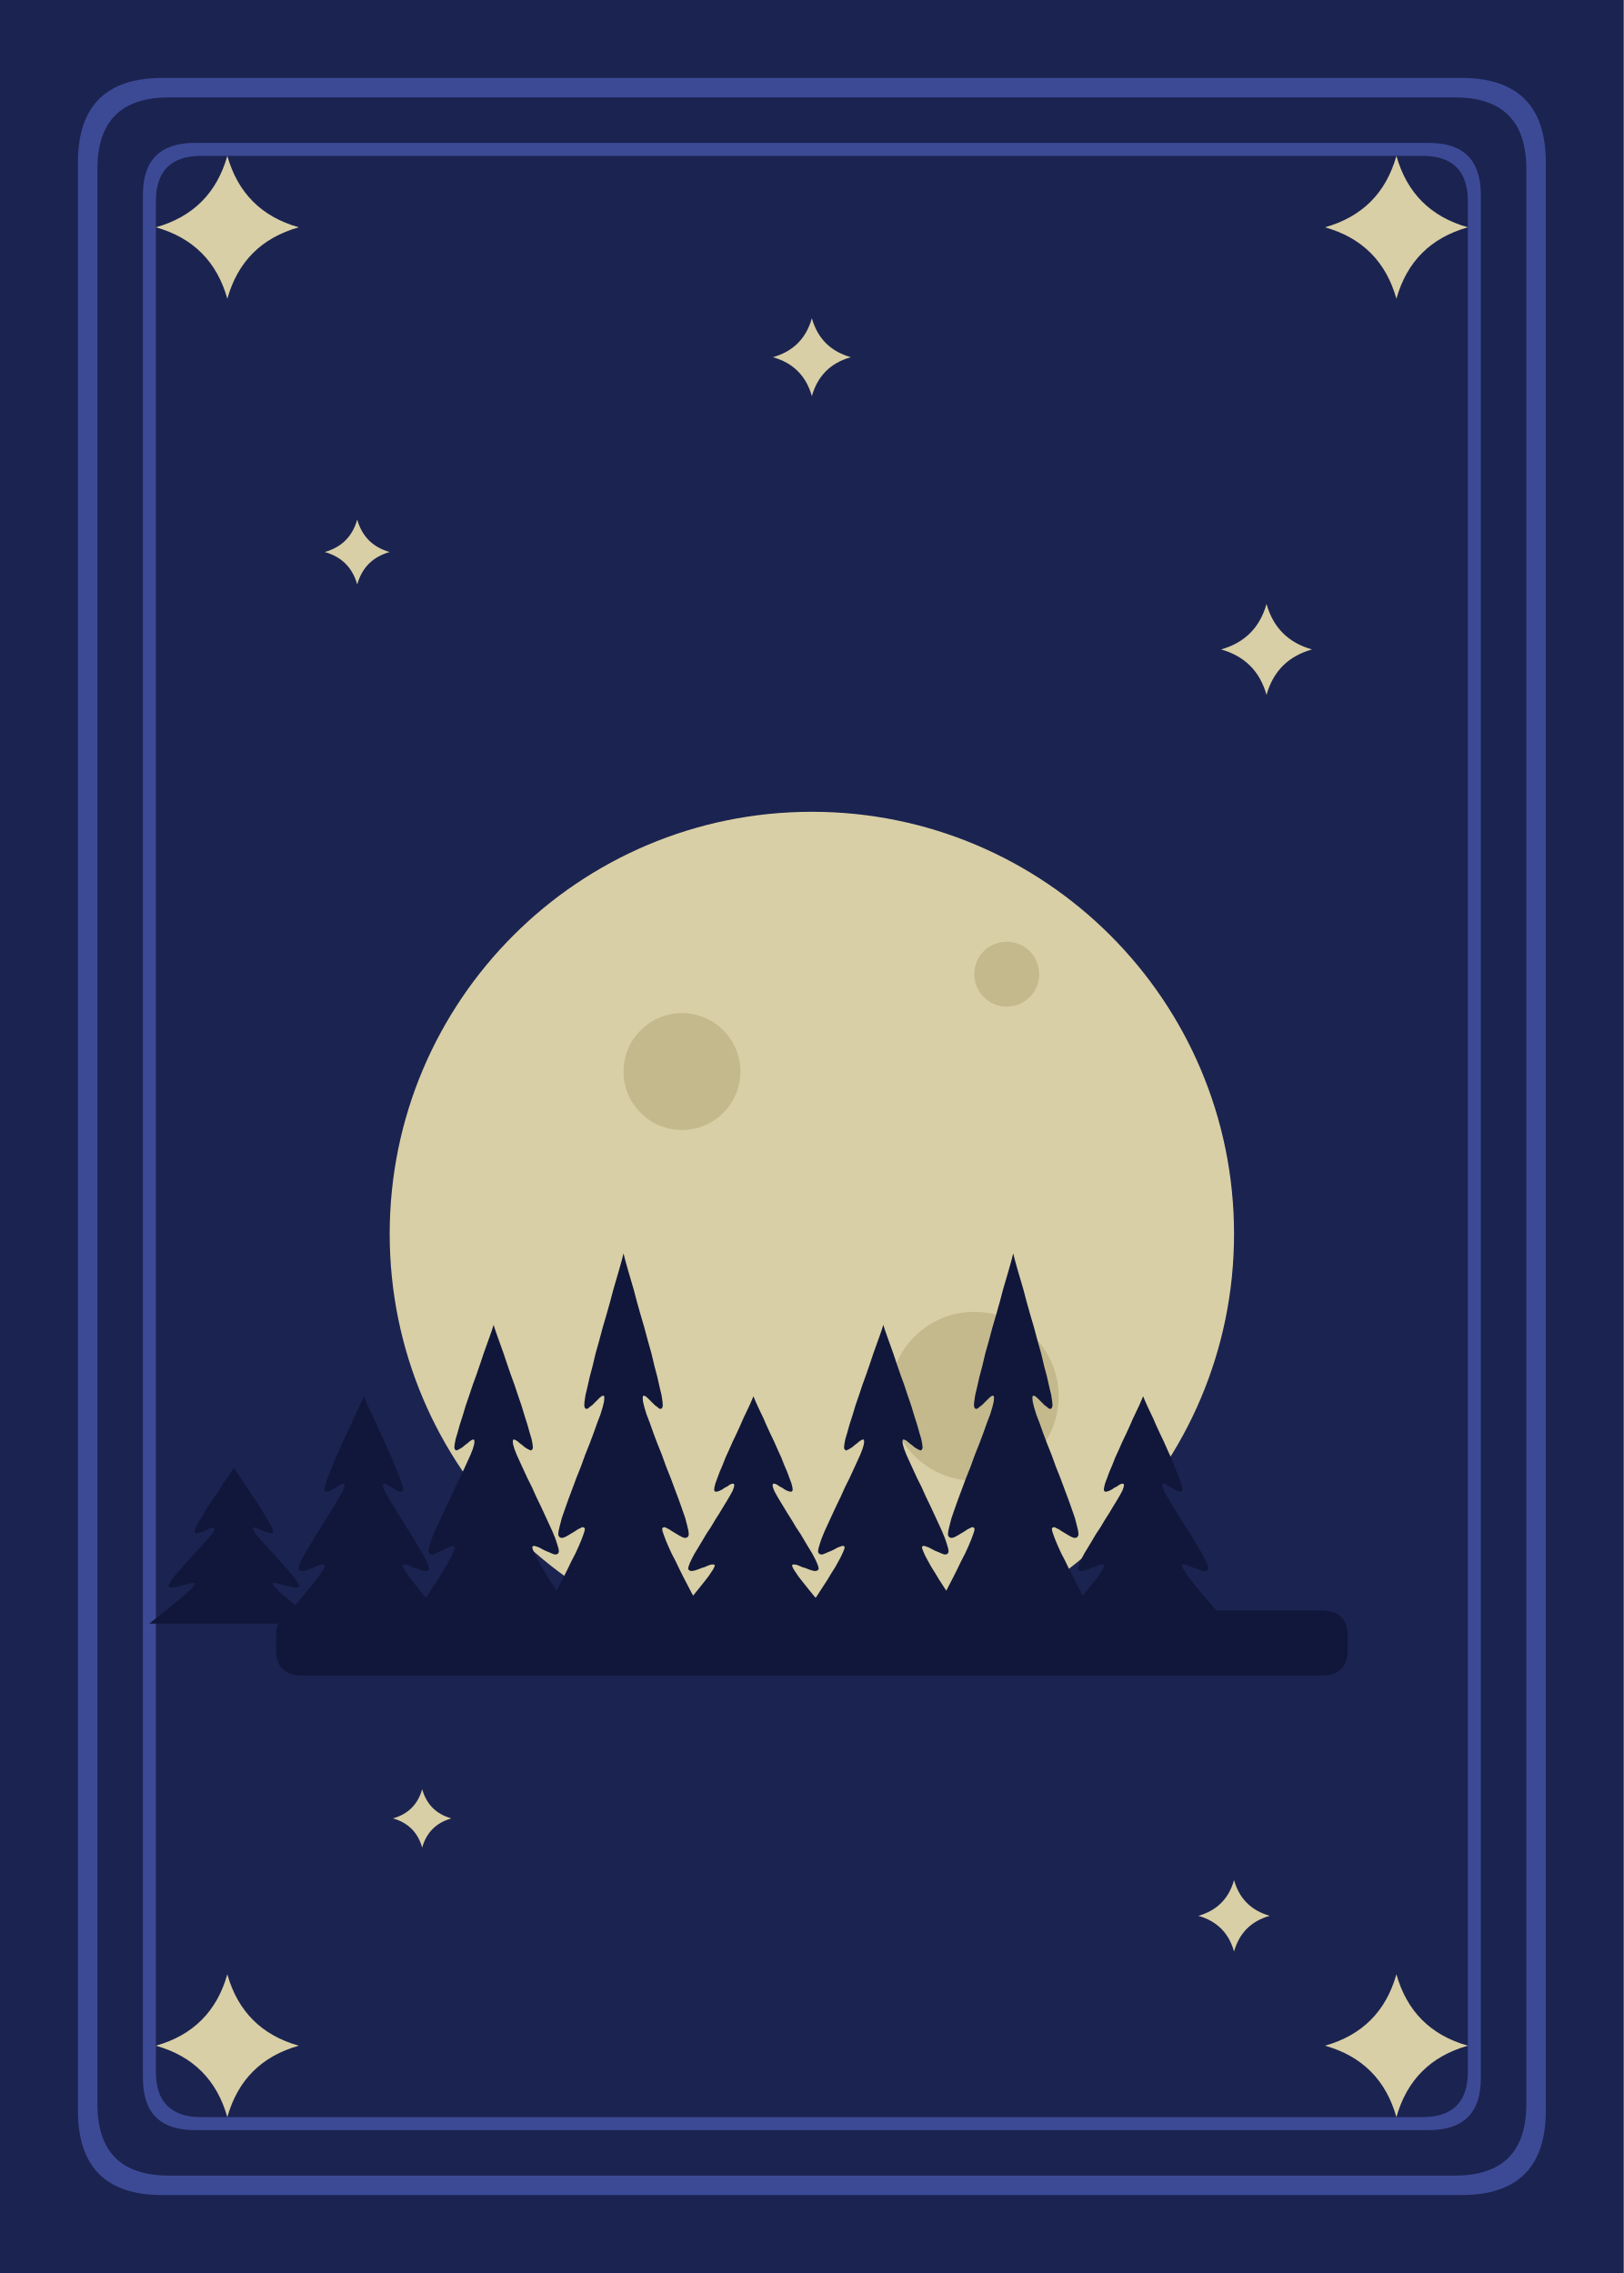
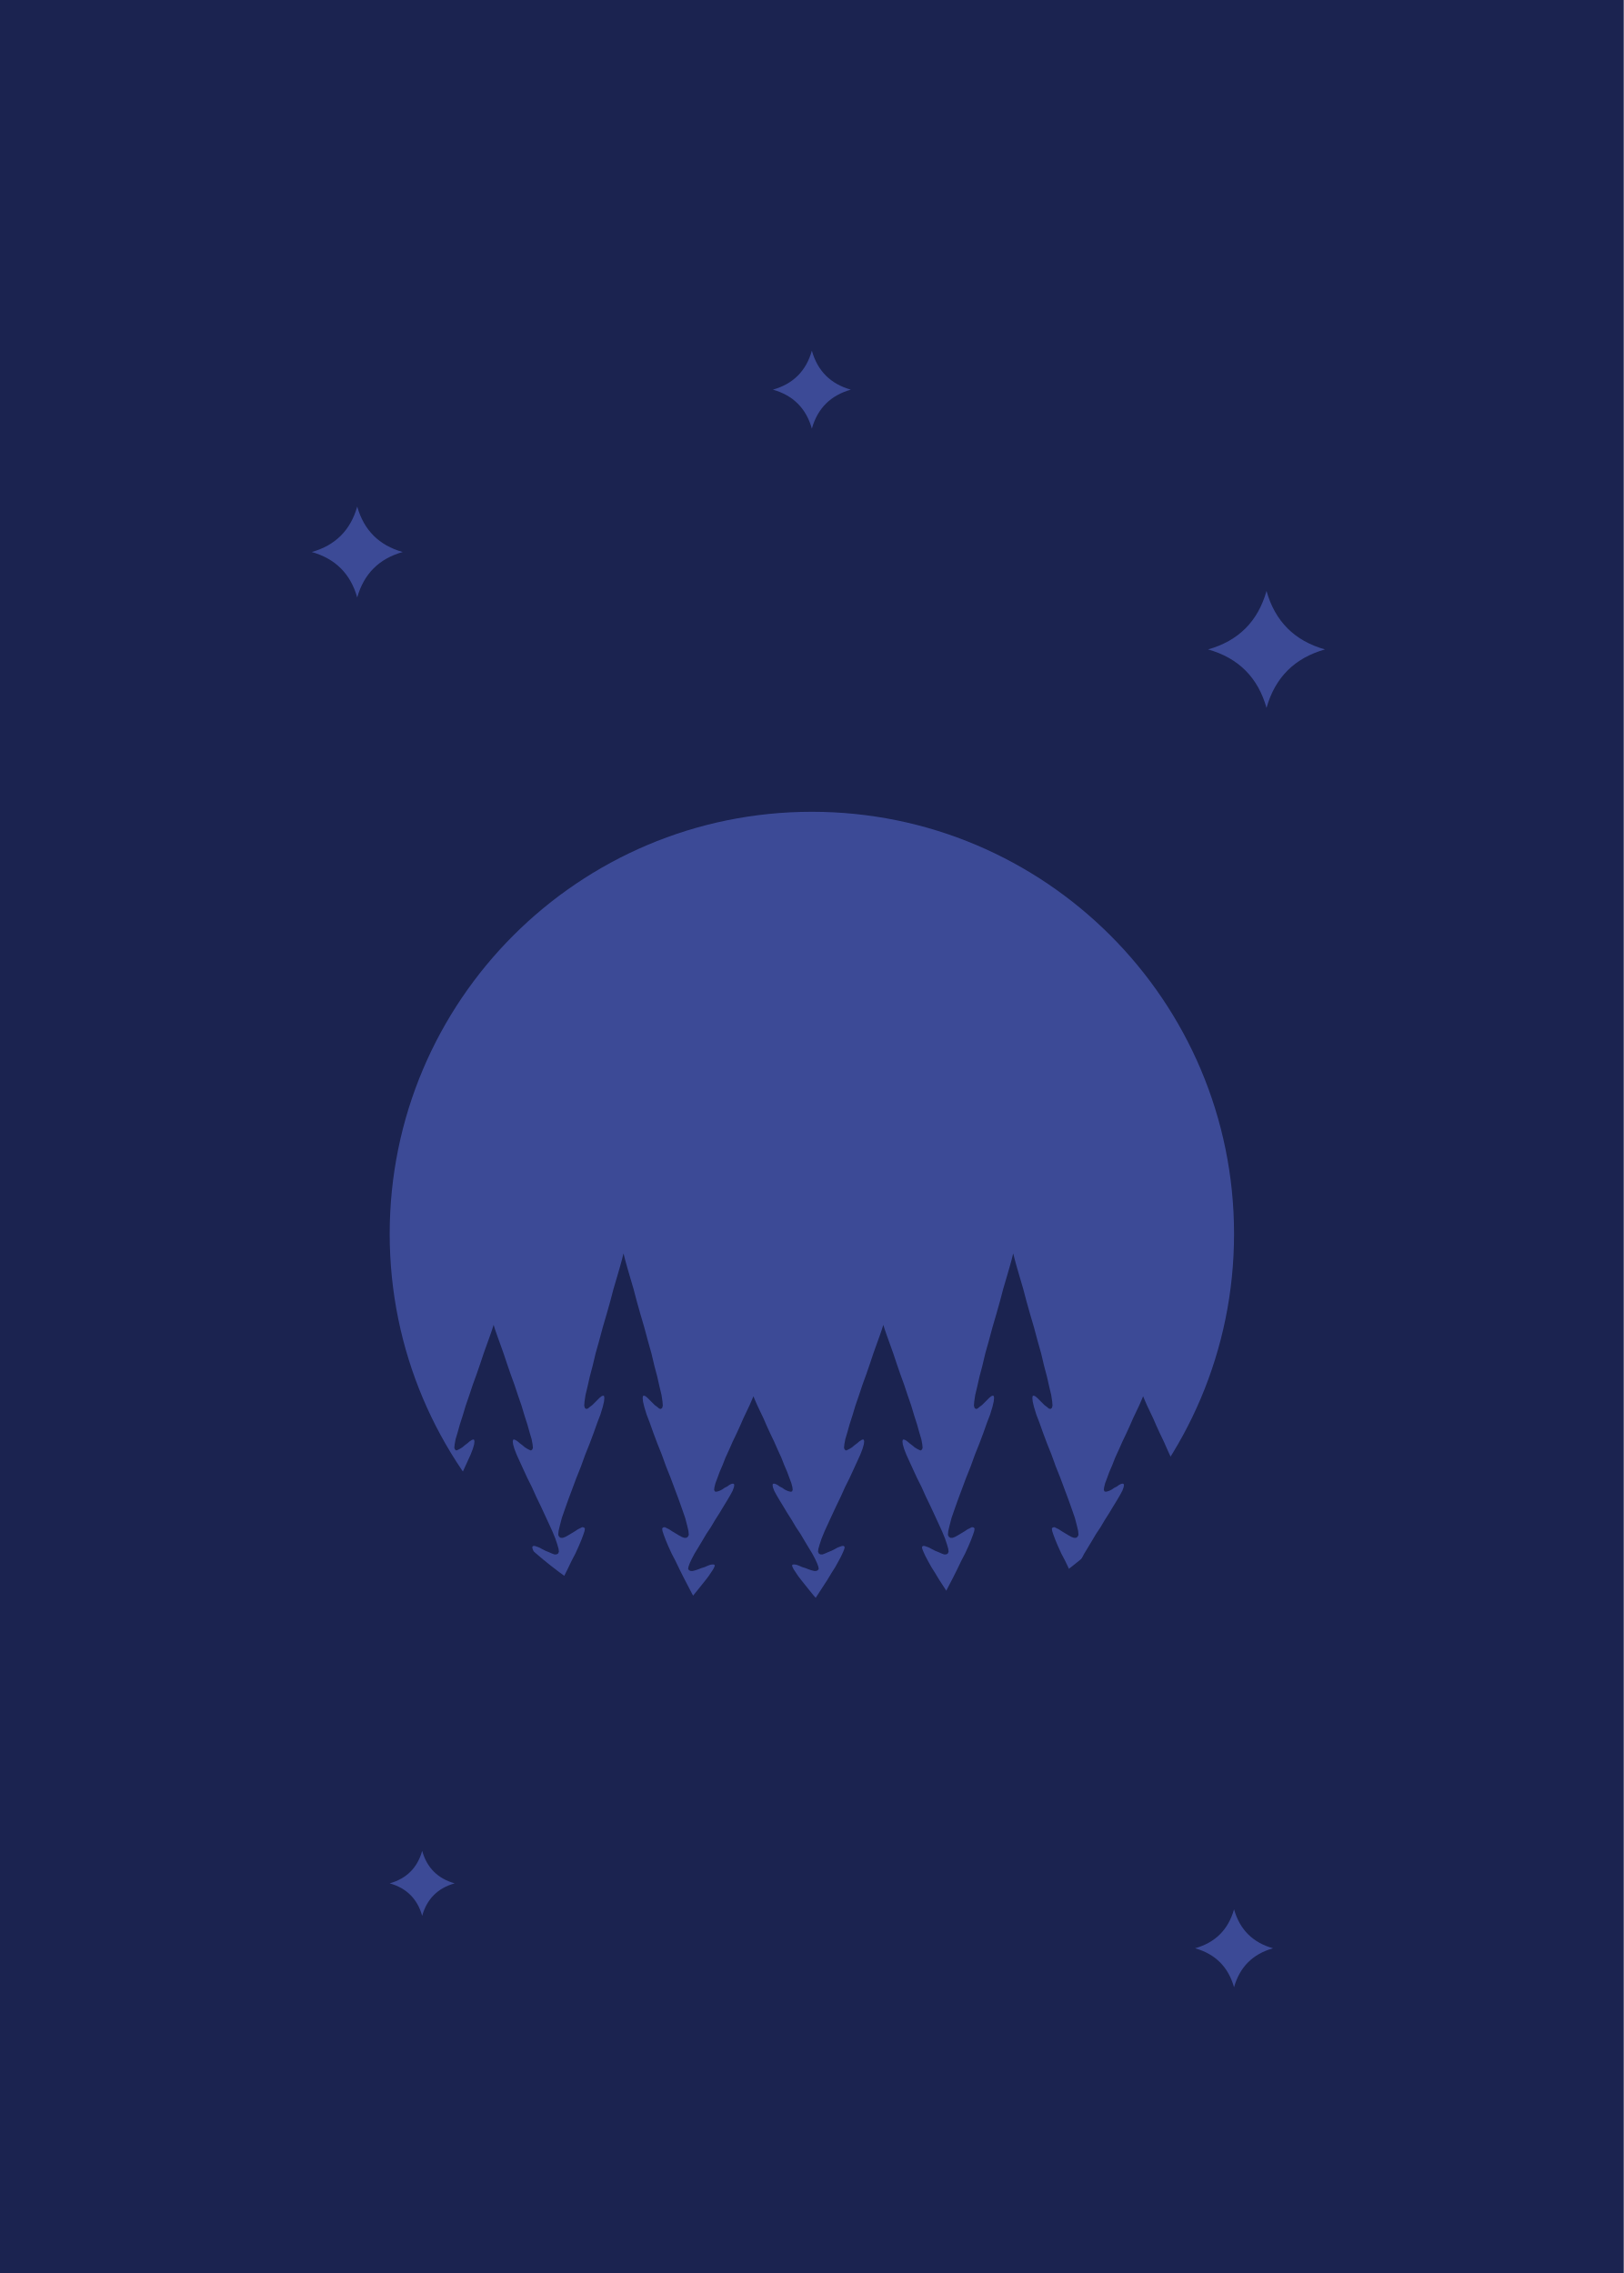
<svg xmlns="http://www.w3.org/2000/svg" viewBox="0 0 500 700">
  <rect width="500" height="700" fill="#1b2350" />
  <g>
-     <path d="M50.0 24.0L450.0 24.0Q476.0 24.0 476.0 50.0L476.0 650.0Q476.0 676.0 450.0 676.0L50.0 676.0Q24.0 676.0 24.0 650.0L24.0 50.0Q24.0 24.0 50.0 24.0Z" fill="#3c4a96" />
-     <path d="M52.0 30.0L448.0 30.0Q470.0 30.0 470.0 52.0L470.0 648.0Q470.0 670.0 448.0 670.0L52.0 670.0Q30.0 670.0 30.0 648.0L30.0 52.0Q30.0 30.0 52.0 30.0Z" fill="#1b2350" />
-     <path d="M60.0 44.0L440.0 44.0Q456.0 44.0 456.0 60.0L456.0 640.0Q456.0 656.0 440.0 656.0L60.0 656.0Q44.0 656.0 44.0 640.0L44.0 60.0Q44.0 44.0 60.0 44.0Z" fill="#3c4a96" />
-     <path d="M62.0 48.0L438.0 48.0Q452.0 48.0 452.0 62.0L452.0 638.0Q452.0 652.0 438.0 652.0L62.0 652.0Q48.0 652.0 48.0 638.0L48.0 62.0Q48.0 48.0 62.0 48.0Z" fill="#1b2350" />
-     <path d="M70 48Q74.84 65.16 92 70Q74.84 74.84 70 92Q65.16 74.84 48 70Q65.16 65.16 70 48Z" fill="#d9cfa6" />
-     <path d="M430 48Q434.84 65.16 452 70Q434.84 74.84 430 92Q425.16 74.84 408 70Q425.16 65.16 430 48Z" fill="#d9cfa6" />
-     <path d="M70 608Q74.84 625.16 92 630Q74.84 634.84 70 652Q65.16 634.84 48 630Q65.16 625.16 70 608Z" fill="#d9cfa6" />
-     <path d="M430 608Q434.84 625.16 452 630Q434.84 634.84 430 652Q425.16 634.84 408 630Q425.16 625.16 430 608Z" fill="#d9cfa6" />
-     <path d="M110 160Q112.2 167.8 120 170Q112.2 172.2 110 180Q107.8 172.2 100 170Q107.8 167.8 110 160Z" fill="#d9cfa6" />
-     <path d="M390 186Q393.08 196.92 404 200Q393.08 203.08 390 214Q386.92 203.08 376 200Q386.92 196.92 390 186Z" fill="#d9cfa6" />
-     <path d="M130 551Q131.98 558.02 139 560Q131.98 561.98 130 569Q128.02 561.98 121 560Q128.02 558.02 130 551Z" fill="#d9cfa6" />
-     <path d="M380 579Q382.42 587.58 391 590Q382.42 592.42 380 601Q377.58 592.42 369 590Q377.58 587.58 380 579Z" fill="#d9cfa6" />
-     <path d="M250 98Q252.64 107.36 262 110Q252.64 112.64 250 122Q247.36 112.64 238 110Q247.36 107.36 250 98Z" fill="#d9cfa6" />
-     <path d="M250 380m-130 0a130 130 0 1 0 260 0a130 130 0 1 0 -260 0z" fill="#d9cfa6" />
-     <path d="M210 330m-18 0a18 18 0 1 0 36 0a18 18 0 1 0 -36 0zM300 430m-26 0a26 26 0 1 0 52 0a26 26 0 1 0 -52 0zM310 300m-10 0a10 10 0 1 0 20 0a10 10 0 1 0 -20 0z" fill="#c4b98d" />
-     <path d="M72 452L72.5 452.8L73.2 453.9L74.1 455.2L75.1 456.6L76.1 458.2L77.2 459.9L78.4 461.6L79.5 463.3L80.6 465L81.5 466.6L82.4 468L83.1 469.3L83.7 470.4L84 471.2L84.1 471.8L83.9 472.1L83.5 472.2L83 472.1L82.4 471.9L81.6 471.7L80.9 471.4L80.1 471L79.4 470.7L78.8 470.5L78.3 470.4L78 470.5L77.9 470.7L78 471.2L78.4 471.9L79.1 472.9L80.1 474L81.2 475.3L82.4 476.6L83.8 478.1L85.1 479.6L86.5 481.1L87.8 482.6L89 483.9L90.1 485.2L91 486.3L91.6 487.3L92 488L92.1 488.5L91.8 488.8L91.3 488.9L90.7 488.9L89.9 488.7L89 488.5L88 488.3L87 488L86.1 487.8L85.3 487.6L84.7 487.5L84.2 487.5L83.9 487.7L84 488L84.4 488.5L85 489.2L85.8 490L86.8 490.9L88 491.9L89.2 492.9L90.5 494L91.8 495.1L93.1 496.1L94.4 497.1L95.5 498L96.5 498.8L97.4 499.5L98 500L95.8 500L92.8 500L89.4 500L85.4 500L81.1 500L76.6 500L72 500L67.4 500L62.9 500L58.6 500L54.6 500L51.2 500L48.2 500L46 500L46.6 499.5L47.5 498.8L48.5 498L49.6 497.1L50.9 496.1L52.2 495.1L53.5 494L54.8 492.9L56 491.9L57.2 490.9L58.2 490L59 489.2L59.6 488.5L60 488L60.1 487.7L59.8 487.5L59.3 487.5L58.7 487.6L57.9 487.8L57 488L56 488.3L55 488.5L54.1 488.7L53.3 488.9L52.7 488.9L52.2 488.8L51.9 488.5L52 488L52.4 487.3L53 486.3L53.9 485.2L55 483.9L56.2 482.6L57.5 481.1L58.9 479.6L60.2 478.1L61.6 476.6L62.8 475.3L63.9 474L64.9 472.9L65.6 471.9L66 471.2L66.1 470.7L66 470.5L65.7 470.4L65.2 470.5L64.6 470.7L63.9 471L63.1 471.4L62.4 471.7L61.6 471.9L61 472.1L60.5 472.2L60.1 472.1L59.9 471.8L60 471.2L60.3 470.4L60.9 469.3L61.6 468L62.5 466.6L63.4 465L64.5 463.3L65.6 461.6L66.8 459.9L67.9 458.2L68.9 456.6L69.9 455.2L70.8 453.9L71.5 452.8L72 452Z" fill="#10173a" />
-     <path d="M112 430L112.5 431.2L113.2 432.8L114.1 434.7L115.1 436.8L116.1 439.1L117.2 441.5L118.4 444L119.5 446.5L120.6 448.9L121.5 451.2L122.4 453.3L123.1 455.2L123.7 456.8L124 458L124.1 458.8L123.9 459.3L123.5 459.4L123 459.3L122.4 459.1L121.6 458.7L120.9 458.2L120.1 457.8L119.4 457.3L118.8 457L118.3 456.9L118 457L117.9 457.3L118 458L118.4 459.1L119.1 460.4L120.1 462.1L121.2 463.9L122.4 465.9L123.8 468.1L125.1 470.3L126.5 472.4L127.8 474.6L129 476.6L130.1 478.4L131 480.1L131.6 481.4L132 482.5L132.1 483.2L131.8 483.6L131.3 483.8L130.7 483.8L129.9 483.6L129 483.3L128 482.9L127 482.6L126.1 482.2L125.3 481.9L124.7 481.8L124.2 481.8L123.9 482L124 482.5L124.4 483.3L125 484.2L125.8 485.4L126.8 486.7L128 488.2L129.2 489.7L130.5 491.3L131.8 492.8L133.1 494.3L134.4 495.8L135.5 497.1L136.5 498.3L137.4 499.2L138 500L135.8 500L132.8 500L129.4 500L125.4 500L121.1 500L116.6 500L112 500L107.4 500L102.9 500L98.6 500L94.6 500L91.2 500L88.2 500L86 500L86.6 499.2L87.5 498.3L88.5 497.1L89.6 495.8L90.9 494.3L92.2 492.8L93.5 491.3L94.8 489.7L96 488.2L97.2 486.7L98.2 485.4L99 484.2L99.6 483.3L100 482.5L100.1 482L99.8 481.8L99.3 481.8L98.7 481.9L97.9 482.2L97 482.6L96 482.9L95 483.3L94.1 483.6L93.3 483.8L92.7 483.8L92.2 483.6L91.9 483.2L92 482.5L92.4 481.4L93 480.1L93.9 478.4L95 476.6L96.2 474.6L97.5 472.4L98.9 470.3L100.2 468.1L101.6 465.9L102.8 463.9L103.9 462.1L104.9 460.4L105.6 459.1L106 458L106.1 457.3L106 457L105.7 456.9L105.2 457L104.6 457.3L103.9 457.8L103.1 458.2L102.4 458.7L101.6 459.1L101 459.3L100.5 459.4L100.1 459.3L99.9 458.8L100 458L100.3 456.8L100.9 455.2L101.6 453.3L102.5 451.2L103.4 448.9L104.5 446.5L105.6 444L106.8 441.5L107.9 439.1L108.9 436.8L109.9 434.7L110.8 432.8L111.5 431.2L112 430Z" fill="#10173a" />
-     <path d="M152 408L152.5 409.6L153.2 411.6L154.1 414.1L155.1 416.9L156.1 419.9L157.2 423.1L158.4 426.4L159.5 429.7L160.6 432.9L161.5 435.9L162.4 438.7L163.1 441.2L163.7 443.2L164 444.8L164.1 445.9L163.9 446.4L163.5 446.7L163 446.5L162.4 446.2L161.6 445.7L160.9 445.1L160.1 444.5L159.4 443.9L158.8 443.5L158.3 443.3L158 443.4L157.9 443.9L158 444.8L158.4 446.2L159.1 448L160.1 450.2L161.2 452.6L162.4 455.2L163.8 458L165.1 460.9L166.5 463.8L167.8 466.6L169 469.2L170.1 471.6L171 473.8L171.6 475.6L172 477L172.1 477.9L171.8 478.5L171.3 478.7L170.7 478.7L169.9 478.4L169 478L168 477.6L167 477.1L166.1 476.6L165.3 476.3L164.7 476.1L164.2 476.1L163.9 476.4L164 477L164.4 478L165 479.3L165.8 480.8L166.8 482.6L168 484.5L169.2 486.5L170.5 488.5L171.8 490.5L173.1 492.5L174.4 494.4L175.5 496.2L176.5 497.7L177.4 499L178 500L175.8 500L172.8 500L169.4 500L165.4 500L161.1 500L156.6 500L152 500L147.4 500L142.9 500L138.6 500L134.6 500L131.2 500L128.2 500L126 500L126.6 499L127.5 497.7L128.5 496.2L129.6 494.4L130.9 492.5L132.2 490.5L133.5 488.5L134.8 486.5L136 484.5L137.2 482.6L138.2 480.8L139 479.3L139.6 478L140 477L140.1 476.4L139.8 476.1L139.3 476.1L138.7 476.3L137.9 476.6L137 477.1L136 477.6L135 478L134.1 478.4L133.3 478.7L132.7 478.7L132.2 478.5L131.9 477.9L132 477L132.4 475.6L133 473.8L133.9 471.6L135 469.2L136.2 466.6L137.5 463.8L138.9 460.9L140.2 458L141.6 455.2L142.8 452.6L143.9 450.2L144.9 448L145.6 446.2L146 444.8L146.1 443.9L146 443.4L145.7 443.3L145.2 443.5L144.6 443.9L143.9 444.5L143.1 445.1L142.4 445.7L141.6 446.2L141 446.5L140.5 446.7L140.1 446.4L139.9 445.9L140 444.8L140.3 443.2L140.9 441.2L141.6 438.7L142.5 435.9L143.4 432.9L144.5 429.7L145.6 426.4L146.8 423.1L147.9 419.9L148.9 416.9L149.9 414.1L150.8 411.6L151.5 409.6L152 408Z" fill="#10173a" />
-     <path d="M192 386L192.5 388L193.2 390.5L194.1 393.6L195.1 397L196.1 400.8L197.2 404.7L198.4 408.8L199.5 412.9L200.6 416.8L201.5 420.6L202.4 424L203.1 427.1L203.7 429.6L204 431.6L204.1 432.9L203.9 433.6L203.5 433.9L203 433.8L202.4 433.3L201.6 432.7L200.9 432L200.1 431.2L199.4 430.5L198.8 430L198.3 429.8L198 429.9L197.9 430.5L198 431.6L198.4 433.3L199.1 435.6L200.1 438.2L201.2 441.3L202.4 444.5L203.8 448L205.1 451.6L206.5 455.1L207.8 458.6L209 461.8L210.1 464.9L211 467.5L211.6 469.8L212 471.5L212.1 472.7L211.8 473.3L211.3 473.6L210.7 473.6L209.9 473.3L209 472.8L208 472.2L207 471.6L206.1 471L205.3 470.6L204.7 470.3L204.2 470.4L203.9 470.7L204 471.5L204.4 472.7L205 474.3L205.8 476.2L206.8 478.4L208 480.7L209.2 483.2L210.5 485.8L211.8 488.3L213.1 490.8L214.4 493.1L215.5 495.3L216.5 497.2L217.4 498.8L218 500L215.8 500L212.8 500L209.4 500L205.4 500L201.1 500L196.6 500L192 500L187.4 500L182.9 500L178.6 500L174.6 500L171.2 500L168.2 500L166 500L166.6 498.8L167.5 497.2L168.5 495.3L169.6 493.1L170.9 490.8L172.2 488.3L173.5 485.8L174.8 483.2L176 480.7L177.2 478.4L178.2 476.2L179 474.3L179.6 472.7L180 471.5L180.1 470.7L179.8 470.4L179.3 470.3L178.7 470.6L177.9 471L177 471.6L176 472.2L175 472.8L174.1 473.3L173.3 473.6L172.7 473.6L172.2 473.3L171.9 472.7L172 471.5L172.4 469.8L173 467.5L173.9 464.9L175 461.8L176.2 458.6L177.5 455.1L178.9 451.6L180.2 448L181.6 444.5L182.8 441.3L183.9 438.2L184.9 435.6L185.6 433.3L186 431.6L186.1 430.5L186 429.9L185.7 429.8L185.2 430L184.6 430.5L183.9 431.2L183.1 432L182.4 432.7L181.6 433.3L181 433.8L180.5 433.9L180.1 433.6L179.9 432.9L180 431.6L180.3 429.6L180.9 427.1L181.6 424L182.5 420.6L183.4 416.8L184.5 412.9L185.6 408.8L186.8 404.7L187.9 400.8L188.9 397L189.9 393.6L190.8 390.5L191.5 388L192 386Z" fill="#10173a" />
-     <path d="M232 430L232.5 431.2L233.2 432.8L234.1 434.7L235.1 436.8L236.1 439.1L237.2 441.5L238.4 444L239.5 446.5L240.6 448.9L241.5 451.2L242.4 453.3L243.1 455.2L243.7 456.8L244 458L244.1 458.8L243.9 459.3L243.5 459.4L243 459.3L242.4 459.1L241.6 458.7L240.9 458.2L240.1 457.8L239.4 457.3L238.8 457L238.3 456.9L238 457L237.9 457.3L238 458L238.4 459.1L239.1 460.4L240.1 462.1L241.2 463.9L242.4 465.9L243.8 468.1L245.1 470.3L246.5 472.4L247.8 474.6L249 476.6L250.1 478.4L251 480.1L251.6 481.4L252 482.5L252.1 483.2L251.8 483.6L251.3 483.8L250.7 483.8L249.9 483.6L249 483.3L248 482.9L247 482.6L246.1 482.2L245.3 481.9L244.7 481.8L244.2 481.8L243.9 482L244 482.5L244.4 483.3L245 484.2L245.8 485.4L246.8 486.7L248 488.2L249.2 489.7L250.5 491.3L251.8 492.8L253.1 494.3L254.4 495.8L255.5 497.1L256.5 498.3L257.4 499.2L258 500L255.8 500L252.8 500L249.4 500L245.4 500L241.1 500L236.6 500L232 500L227.4 500L222.9 500L218.6 500L214.6 500L211.2 500L208.2 500L206 500L206.6 499.2L207.5 498.3L208.5 497.1L209.6 495.8L210.9 494.3L212.2 492.8L213.5 491.3L214.8 489.7L216 488.2L217.2 486.7L218.2 485.4L219 484.2L219.6 483.3L220 482.5L220.1 482L219.8 481.8L219.3 481.8L218.7 481.9L217.9 482.2L217 482.6L216 482.9L215 483.3L214.1 483.6L213.3 483.8L212.7 483.8L212.2 483.6L211.9 483.2L212 482.5L212.4 481.4L213 480.1L213.9 478.4L215 476.6L216.2 474.6L217.5 472.4L218.9 470.3L220.2 468.1L221.6 465.9L222.8 463.9L223.9 462.1L224.9 460.4L225.6 459.1L226 458L226.1 457.3L226 457L225.7 456.9L225.2 457L224.6 457.3L223.9 457.8L223.1 458.2L222.4 458.7L221.6 459.1L221 459.3L220.5 459.4L220.1 459.3L219.9 458.8L220 458L220.3 456.8L220.9 455.2L221.6 453.3L222.5 451.2L223.4 448.9L224.5 446.5L225.6 444L226.8 441.5L227.9 439.1L228.9 436.8L229.9 434.7L230.8 432.8L231.5 431.2L232 430Z" fill="#10173a" />
-     <path d="M272 408L272.5 409.6L273.2 411.6L274.1 414.1L275.1 416.9L276.1 419.9L277.2 423.1L278.4 426.4L279.5 429.7L280.6 432.9L281.5 435.9L282.4 438.7L283.1 441.2L283.7 443.2L284 444.8L284.1 445.9L283.9 446.4L283.5 446.7L283 446.5L282.4 446.2L281.6 445.7L280.9 445.1L280.1 444.5L279.4 443.9L278.8 443.5L278.3 443.3L278 443.4L277.9 443.9L278 444.8L278.4 446.2L279.1 448L280.1 450.2L281.2 452.6L282.4 455.2L283.8 458L285.1 460.9L286.5 463.8L287.8 466.6L289 469.2L290.1 471.6L291 473.8L291.6 475.6L292 477L292.1 477.9L291.8 478.5L291.3 478.7L290.7 478.7L289.9 478.4L289 478L288 477.6L287 477.1L286.1 476.6L285.3 476.3L284.7 476.1L284.2 476.1L283.9 476.4L284 477L284.4 478L285 479.3L285.8 480.8L286.8 482.6L288 484.5L289.2 486.5L290.5 488.5L291.8 490.5L293.1 492.5L294.4 494.4L295.5 496.2L296.5 497.7L297.4 499L298 500L295.8 500L292.8 500L289.4 500L285.4 500L281.1 500L276.6 500L272 500L267.4 500L262.9 500L258.6 500L254.6 500L251.2 500L248.2 500L246 500L246.6 499L247.5 497.7L248.5 496.2L249.6 494.4L250.9 492.5L252.2 490.5L253.5 488.5L254.8 486.5L256 484.5L257.2 482.6L258.2 480.8L259 479.3L259.6 478L260 477L260.1 476.4L259.8 476.1L259.3 476.1L258.7 476.3L257.9 476.6L257 477.1L256 477.6L255 478L254.1 478.4L253.3 478.7L252.7 478.7L252.2 478.5L251.9 477.9L252 477L252.4 475.6L253 473.8L253.9 471.6L255 469.2L256.2 466.6L257.5 463.8L258.9 460.9L260.2 458L261.6 455.2L262.8 452.6L263.9 450.2L264.9 448L265.6 446.2L266 444.8L266.1 443.9L266 443.4L265.7 443.3L265.2 443.5L264.6 443.9L263.9 444.5L263.1 445.1L262.4 445.7L261.6 446.2L261 446.5L260.5 446.7L260.1 446.4L259.9 445.9L260 444.8L260.3 443.2L260.9 441.2L261.6 438.7L262.5 435.9L263.4 432.9L264.5 429.7L265.6 426.4L266.8 423.1L267.9 419.9L268.9 416.9L269.9 414.1L270.8 411.6L271.5 409.6L272 408Z" fill="#10173a" />
-     <path d="M312 386L312.5 388L313.2 390.5L314.1 393.6L315.1 397L316.1 400.8L317.2 404.7L318.4 408.8L319.5 412.9L320.6 416.8L321.5 420.6L322.4 424L323.1 427.1L323.7 429.6L324 431.6L324.1 432.9L323.9 433.6L323.5 433.9L323 433.8L322.4 433.3L321.6 432.7L320.9 432L320.1 431.2L319.4 430.5L318.8 430L318.3 429.8L318 429.9L317.9 430.5L318 431.6L318.4 433.3L319.1 435.6L320.1 438.2L321.2 441.3L322.4 444.5L323.8 448L325.1 451.6L326.5 455.1L327.8 458.6L329 461.8L330.1 464.9L331 467.5L331.6 469.8L332 471.5L332.1 472.7L331.8 473.3L331.3 473.6L330.7 473.6L329.9 473.3L329 472.8L328 472.2L327 471.6L326.1 471L325.3 470.6L324.7 470.3L324.2 470.4L323.9 470.7L324 471.5L324.4 472.7L325 474.3L325.8 476.2L326.8 478.4L328 480.7L329.2 483.2L330.5 485.8L331.8 488.3L333.1 490.8L334.4 493.1L335.5 495.3L336.5 497.2L337.4 498.8L338 500L335.8 500L332.8 500L329.4 500L325.4 500L321.1 500L316.6 500L312 500L307.4 500L302.9 500L298.6 500L294.6 500L291.2 500L288.2 500L286 500L286.6 498.8L287.5 497.2L288.5 495.3L289.6 493.1L290.9 490.8L292.2 488.3L293.5 485.8L294.8 483.2L296 480.7L297.2 478.4L298.2 476.2L299 474.3L299.6 472.7L300 471.5L300.1 470.7L299.8 470.4L299.3 470.3L298.7 470.6L297.9 471L297 471.6L296 472.2L295 472.8L294.1 473.3L293.3 473.6L292.7 473.6L292.2 473.3L291.9 472.7L292 471.5L292.4 469.8L293 467.5L293.9 464.9L295 461.8L296.2 458.6L297.5 455.1L298.9 451.6L300.2 448L301.6 444.5L302.8 441.3L303.9 438.2L304.9 435.6L305.6 433.3L306 431.6L306.1 430.5L306 429.9L305.7 429.8L305.2 430L304.6 430.5L303.9 431.2L303.1 432L302.4 432.7L301.6 433.3L301 433.8L300.5 433.9L300.1 433.6L299.9 432.9L300 431.6L300.3 429.6L300.9 427.1L301.6 424L302.5 420.6L303.4 416.8L304.5 412.9L305.6 408.8L306.8 404.7L307.9 400.8L308.9 397L309.9 393.6L310.8 390.5L311.5 388L312 386Z" fill="#10173a" />
-     <path d="M352 430L352.5 431.2L353.2 432.8L354.1 434.7L355.1 436.8L356.1 439.1L357.2 441.5L358.4 444L359.5 446.5L360.6 448.9L361.5 451.2L362.4 453.3L363.1 455.2L363.7 456.8L364 458L364.1 458.8L363.9 459.3L363.5 459.4L363 459.3L362.4 459.1L361.6 458.7L360.9 458.2L360.1 457.8L359.4 457.3L358.8 457L358.3 456.9L358 457L357.9 457.3L358 458L358.4 459.1L359.1 460.4L360.1 462.1L361.2 463.9L362.4 465.9L363.8 468.1L365.1 470.3L366.5 472.4L367.8 474.6L369 476.6L370.1 478.4L371 480.1L371.6 481.4L372 482.5L372.1 483.2L371.8 483.6L371.3 483.8L370.7 483.8L369.9 483.6L369 483.3L368 482.9L367 482.6L366.1 482.2L365.3 481.9L364.7 481.8L364.2 481.8L363.9 482L364 482.5L364.4 483.3L365 484.2L365.8 485.4L366.8 486.7L368 488.2L369.2 489.7L370.5 491.3L371.8 492.8L373.1 494.3L374.4 495.8L375.5 497.1L376.5 498.3L377.4 499.2L378 500L375.8 500L372.8 500L369.4 500L365.4 500L361.1 500L356.6 500L352 500L347.4 500L342.9 500L338.6 500L334.6 500L331.2 500L328.2 500L326 500L326.6 499.2L327.5 498.3L328.5 497.1L329.6 495.8L330.9 494.3L332.2 492.8L333.5 491.3L334.8 489.7L336 488.2L337.2 486.7L338.2 485.4L339 484.2L339.6 483.3L340 482.5L340.1 482L339.8 481.8L339.3 481.8L338.7 481.9L337.9 482.2L337 482.6L336 482.9L335 483.3L334.1 483.6L333.3 483.8L332.7 483.8L332.2 483.6L331.9 483.2L332 482.5L332.4 481.4L333 480.1L333.9 478.4L335 476.6L336.2 474.6L337.5 472.4L338.9 470.3L340.2 468.1L341.6 465.9L342.8 463.9L343.9 462.1L344.9 460.4L345.6 459.1L346 458L346.1 457.3L346 457L345.7 456.9L345.2 457L344.6 457.3L343.9 457.8L343.1 458.2L342.4 458.7L341.6 459.1L341 459.3L340.5 459.4L340.1 459.3L339.9 458.8L340 458L340.3 456.8L340.9 455.2L341.6 453.3L342.5 451.2L343.4 448.9L344.5 446.5L345.6 444L346.8 441.5L347.9 439.1L348.9 436.8L349.9 434.7L350.8 432.8L351.5 431.2L352 430Z" fill="#10173a" />
-     <path d="M93.0 496.0L407.0 496.0Q415.0 496.0 415.0 504.0L415.0 508.0Q415.0 516.0 407.0 516.0L93.0 516.0Q85.0 516.0 85.0 508.0L85.0 504.0Q85.0 496.0 93.0 496.0Z" fill="#10173a" />
+     <path d="M110 156Q113.08 166.92 124 170Q113.08 173.08 110 184Q106.92 173.08 96 170Q106.92 166.92 110 156Z" fill="#3c4a96" />
+     <path d="M390 182Q393.96 196.04 408 200Q393.96 203.96 390 218Q386.04 203.96 372 200Q386.04 196.04 390 182Z" fill="#3c4a96" />
+     <path d="M130 570Q132.2 577.8 140 580Q132.2 582.2 130 590Q127.8 582.2 120 580Q127.8 577.8 130 570Z" fill="#3c4a96" />
+     <path d="M380 588Q382.64 597.36 392 600Q382.64 602.64 380 612Q377.36 602.64 368 600Q377.36 597.36 380 588Z" fill="#3c4a96" />
+     <path d="M250 108Q252.64 117.36 262 120Q252.64 122.64 250 132Q247.36 122.64 238 120Q247.36 117.36 250 108Z" fill="#3c4a96" />
+     <path d="M250 380m-130 0a130 130 0 1 0 260 0a130 130 0 1 0 -260 0z" fill="#3c4a96" />
+     <path d="M72 452L72.5 452.8L73.2 453.9L74.1 455.2L75.1 456.6L76.1 458.2L77.2 459.9L78.4 461.6L79.5 463.3L80.6 465L81.5 466.6L82.4 468L83.1 469.3L83.7 470.4L84 471.2L84.1 471.8L83.9 472.1L83.5 472.2L83 472.1L82.4 471.9L81.6 471.7L80.9 471.4L80.1 471L79.4 470.7L78.8 470.5L78.3 470.4L78 470.5L77.9 470.7L78 471.2L78.4 471.9L79.1 472.9L80.1 474L81.2 475.3L82.4 476.6L83.8 478.1L85.1 479.6L86.5 481.1L87.8 482.6L89 483.9L90.1 485.2L91 486.3L91.6 487.3L92 488L92.1 488.5L91.8 488.8L91.3 488.9L90.7 488.9L89.9 488.7L89 488.5L88 488.3L87 488L86.1 487.8L85.3 487.6L84.7 487.5L84.2 487.5L83.9 487.7L84 488L84.4 488.5L85 489.2L85.8 490L86.8 490.9L88 491.9L89.2 492.9L90.5 494L91.8 495.1L93.1 496.1L94.4 497.1L95.5 498L96.5 498.8L97.4 499.5L98 500L95.8 500L92.8 500L89.4 500L85.4 500L81.1 500L76.6 500L72 500L67.4 500L62.9 500L58.6 500L54.6 500L51.2 500L48.2 500L46 500L46.6 499.5L47.5 498.8L48.5 498L49.6 497.1L50.9 496.1L52.2 495.1L53.5 494L54.8 492.9L56 491.9L57.2 490.9L58.2 490L59 489.2L59.6 488.5L60 488L60.1 487.7L59.8 487.5L59.3 487.5L58.7 487.6L57.9 487.8L57 488L56 488.3L55 488.5L54.1 488.7L53.3 488.9L52.7 488.9L52.2 488.8L51.9 488.5L52 488L52.4 487.3L53 486.3L53.9 485.2L55 483.9L56.2 482.6L57.5 481.1L58.9 479.6L60.2 478.1L61.6 476.6L62.8 475.3L63.9 474L64.9 472.9L65.6 471.9L66 471.2L66.1 470.7L66 470.5L65.7 470.4L65.2 470.5L64.6 470.7L63.9 471L63.1 471.4L62.4 471.7L61.6 471.9L61 472.1L60.5 472.2L60.1 472.1L59.9 471.8L60 471.2L60.3 470.4L60.9 469.3L61.6 468L62.5 466.6L63.4 465L64.5 463.3L65.6 461.6L66.8 459.9L67.9 458.2L68.9 456.6L69.9 455.2L70.8 453.9L71.5 452.8L72 452Z" fill="#1b2350" />
+     <path d="M112 430L112.5 431.2L113.2 432.8L114.1 434.7L115.1 436.8L116.1 439.1L117.2 441.5L118.4 444L119.5 446.5L120.6 448.9L121.5 451.2L122.4 453.3L123.1 455.2L123.7 456.8L124 458L124.1 458.8L123.9 459.3L123.5 459.4L123 459.3L122.4 459.1L121.6 458.7L120.9 458.2L120.1 457.8L119.4 457.3L118.8 457L118.3 456.9L118 457L117.9 457.3L118 458L118.4 459.1L119.1 460.4L120.1 462.1L121.2 463.9L122.4 465.9L123.8 468.1L125.1 470.3L126.5 472.4L127.8 474.6L129 476.6L130.1 478.4L131 480.1L131.6 481.4L132 482.5L132.1 483.2L131.8 483.6L131.3 483.8L130.7 483.8L129.9 483.6L129 483.3L128 482.9L127 482.6L126.1 482.2L125.3 481.9L124.7 481.8L124.2 481.8L123.9 482L124 482.5L124.4 483.3L125 484.2L125.8 485.4L126.8 486.7L128 488.2L129.2 489.7L130.5 491.3L131.8 492.8L133.1 494.3L134.4 495.8L135.5 497.1L136.5 498.3L137.4 499.2L138 500L135.8 500L132.8 500L129.4 500L125.4 500L121.1 500L116.6 500L112 500L107.4 500L102.9 500L98.6 500L94.6 500L91.2 500L88.2 500L86 500L86.6 499.2L87.5 498.3L88.5 497.1L89.6 495.8L90.9 494.3L92.2 492.8L93.5 491.3L94.8 489.7L96 488.2L97.2 486.7L98.2 485.4L99 484.2L99.6 483.3L100 482.5L100.1 482L99.8 481.8L99.3 481.8L98.7 481.9L97.9 482.2L97 482.6L96 482.9L95 483.3L94.1 483.6L93.3 483.8L92.7 483.8L92.2 483.6L91.9 483.2L92 482.5L92.4 481.4L93 480.1L93.9 478.4L95 476.6L96.2 474.6L97.5 472.4L98.9 470.3L100.2 468.1L101.6 465.9L102.8 463.9L103.9 462.1L104.9 460.4L105.6 459.1L106 458L106.1 457.3L106 457L105.7 456.9L105.2 457L104.6 457.3L103.9 457.8L103.1 458.2L102.4 458.7L101.6 459.1L101 459.3L100.5 459.4L100.1 459.3L99.9 458.8L100 458L100.3 456.8L100.9 455.2L101.6 453.3L102.5 451.2L103.4 448.9L104.5 446.5L105.6 444L106.8 441.5L107.9 439.1L108.9 436.8L109.9 434.7L110.8 432.8L111.5 431.2L112 430Z" fill="#1b2350" />
+     <path d="M152 408L152.5 409.6L153.2 411.6L154.1 414.1L155.1 416.9L156.1 419.9L157.2 423.1L158.4 426.4L159.5 429.7L160.6 432.9L161.5 435.9L162.4 438.7L163.1 441.2L163.7 443.2L164 444.8L164.1 445.9L163.9 446.4L163.5 446.7L163 446.5L162.4 446.2L161.6 445.7L160.9 445.1L160.1 444.5L159.4 443.9L158.8 443.5L158.3 443.3L158 443.4L157.9 443.9L158 444.8L158.4 446.2L159.1 448L160.1 450.2L161.2 452.6L162.4 455.2L163.8 458L165.1 460.9L166.5 463.8L167.8 466.6L169 469.2L170.1 471.6L171 473.8L171.6 475.6L172 477L172.1 477.9L171.8 478.5L171.3 478.7L170.7 478.7L169.9 478.4L169 478L168 477.6L167 477.1L166.1 476.6L165.3 476.3L164.7 476.1L164.2 476.1L163.9 476.4L164 477L164.4 478L165 479.3L165.8 480.8L166.8 482.6L168 484.5L169.2 486.5L170.5 488.5L171.8 490.5L173.1 492.5L174.4 494.4L175.5 496.2L176.5 497.7L177.4 499L178 500L175.8 500L172.8 500L169.4 500L165.4 500L161.1 500L156.6 500L152 500L147.4 500L142.9 500L138.6 500L134.6 500L131.2 500L128.2 500L126 500L126.6 499L127.5 497.7L128.5 496.2L129.6 494.4L130.9 492.5L132.2 490.5L133.5 488.5L134.8 486.5L136 484.5L137.2 482.6L138.2 480.8L139 479.3L139.6 478L140 477L140.1 476.4L139.8 476.1L139.3 476.1L138.7 476.3L137.9 476.6L137 477.1L136 477.6L135 478L134.1 478.4L133.3 478.7L132.7 478.7L132.2 478.5L131.9 477.9L132 477L132.4 475.6L133 473.8L133.9 471.6L135 469.2L136.2 466.6L137.5 463.8L138.9 460.9L140.2 458L141.6 455.2L142.8 452.6L143.9 450.2L144.9 448L145.6 446.2L146 444.8L146.1 443.9L146 443.4L145.7 443.3L145.2 443.5L144.6 443.9L143.9 444.5L143.1 445.1L142.4 445.7L141.6 446.2L141 446.5L140.5 446.7L140.1 446.4L139.9 445.9L140 444.8L140.3 443.2L140.9 441.2L141.6 438.7L142.5 435.9L143.4 432.9L144.5 429.7L145.6 426.4L146.8 423.1L147.9 419.9L148.9 416.9L149.9 414.1L150.8 411.6L151.5 409.6L152 408Z" fill="#1b2350" />
+     <path d="M192 386L192.5 388L193.2 390.5L194.1 393.6L195.1 397L196.1 400.8L197.2 404.7L198.4 408.8L199.5 412.9L200.6 416.8L201.5 420.6L202.4 424L203.1 427.1L203.7 429.6L204 431.6L204.1 432.9L203.9 433.6L203.5 433.9L203 433.8L202.4 433.3L201.6 432.7L200.9 432L200.1 431.2L199.4 430.5L198.8 430L198.3 429.8L198 429.9L197.9 430.5L198 431.6L198.4 433.3L199.1 435.6L200.1 438.2L201.2 441.3L202.4 444.5L203.8 448L205.1 451.6L206.5 455.1L207.8 458.6L209 461.8L210.1 464.9L211 467.5L211.6 469.8L212 471.5L212.1 472.7L211.8 473.3L211.3 473.6L210.7 473.6L209.9 473.3L209 472.8L208 472.2L207 471.6L206.1 471L205.3 470.6L204.7 470.3L204.2 470.4L203.9 470.7L204 471.5L204.4 472.7L205 474.3L205.8 476.2L206.8 478.4L208 480.7L209.2 483.2L210.5 485.8L211.8 488.3L213.1 490.8L214.4 493.1L215.5 495.3L216.5 497.2L217.4 498.8L218 500L215.8 500L212.8 500L209.4 500L205.4 500L201.1 500L196.6 500L192 500L187.4 500L182.9 500L178.6 500L174.6 500L171.2 500L168.2 500L166 500L166.6 498.8L167.5 497.2L168.5 495.3L169.6 493.1L170.9 490.8L172.2 488.3L173.5 485.8L174.8 483.2L176 480.7L177.2 478.4L178.2 476.2L179 474.3L179.6 472.7L180 471.5L180.1 470.7L179.8 470.4L179.3 470.3L178.7 470.6L177.9 471L177 471.6L176 472.2L175 472.8L174.1 473.3L173.3 473.6L172.7 473.6L172.2 473.3L171.9 472.7L172 471.5L172.4 469.8L173 467.5L173.9 464.9L175 461.8L176.2 458.6L177.5 455.1L178.9 451.6L180.2 448L181.6 444.5L182.8 441.3L183.9 438.2L184.9 435.6L185.6 433.3L186 431.6L186.1 430.5L186 429.9L185.7 429.8L185.2 430L184.6 430.5L183.9 431.2L183.1 432L182.4 432.7L181.6 433.3L181 433.8L180.5 433.9L180.1 433.6L179.9 432.9L180 431.6L180.3 429.6L180.9 427.1L181.6 424L182.5 420.6L183.4 416.8L184.5 412.9L185.6 408.8L186.8 404.7L187.9 400.8L188.9 397L189.9 393.6L190.8 390.5L191.5 388L192 386Z" fill="#1b2350" />
+     <path d="M232 430L232.5 431.2L233.2 432.8L234.1 434.7L235.1 436.8L236.1 439.1L237.2 441.5L238.4 444L239.5 446.5L240.6 448.9L241.5 451.2L242.4 453.3L243.1 455.2L243.7 456.8L244 458L244.1 458.8L243.9 459.3L243.5 459.4L243 459.3L242.4 459.1L241.6 458.7L240.9 458.2L240.1 457.8L239.4 457.3L238.8 457L238.3 456.9L238 457L237.9 457.3L238 458L238.4 459.1L239.1 460.4L240.1 462.1L241.2 463.9L242.4 465.9L243.8 468.1L245.1 470.3L246.5 472.4L247.8 474.6L249 476.6L250.1 478.4L251 480.1L251.6 481.4L252 482.5L252.1 483.2L251.8 483.6L251.3 483.8L250.7 483.8L249.9 483.6L249 483.3L248 482.9L247 482.6L246.1 482.2L245.3 481.9L244.7 481.8L244.2 481.8L243.9 482L244 482.5L244.4 483.3L245 484.2L245.8 485.4L246.8 486.7L248 488.2L249.2 489.7L250.5 491.3L251.8 492.8L253.1 494.3L254.4 495.8L255.5 497.1L256.5 498.3L257.4 499.2L258 500L255.8 500L252.8 500L249.4 500L245.4 500L241.1 500L236.6 500L232 500L227.4 500L222.9 500L218.6 500L214.6 500L211.2 500L208.2 500L206 500L206.6 499.2L207.5 498.3L208.5 497.1L209.6 495.8L210.9 494.3L212.2 492.8L213.5 491.3L214.8 489.7L216 488.2L217.2 486.7L218.2 485.4L219 484.2L219.6 483.3L220 482.5L220.1 482L219.8 481.8L219.3 481.8L218.7 481.9L217.9 482.2L217 482.6L216 482.9L215 483.3L214.1 483.6L213.3 483.8L212.7 483.8L212.2 483.6L211.9 483.2L212 482.5L212.4 481.4L213 480.1L213.9 478.4L215 476.6L216.2 474.6L217.5 472.4L218.9 470.3L220.2 468.1L221.6 465.9L222.8 463.9L223.9 462.1L224.9 460.4L225.6 459.1L226 458L226.1 457.3L226 457L225.7 456.9L225.2 457L224.6 457.3L223.9 457.8L223.1 458.2L222.4 458.7L221.6 459.1L221 459.3L220.5 459.4L220.1 459.3L219.9 458.8L220 458L220.3 456.8L220.9 455.2L221.6 453.3L222.5 451.2L223.4 448.9L224.5 446.5L225.6 444L226.8 441.5L227.9 439.1L228.9 436.8L229.9 434.7L230.8 432.8L231.5 431.2L232 430Z" fill="#1b2350" />
+     <path d="M272 408L272.5 409.6L273.2 411.6L274.1 414.1L275.1 416.9L276.1 419.9L277.2 423.1L278.4 426.4L279.5 429.7L280.6 432.9L281.5 435.9L282.4 438.7L283.1 441.2L283.7 443.2L284 444.8L284.1 445.9L283.9 446.4L283.5 446.7L283 446.5L282.4 446.2L281.6 445.7L280.9 445.1L280.1 444.5L279.4 443.9L278.8 443.5L278.3 443.3L278 443.4L277.9 443.9L278 444.8L278.4 446.2L279.1 448L280.1 450.2L281.2 452.6L282.4 455.2L283.8 458L285.1 460.9L286.5 463.8L287.8 466.6L289 469.2L290.1 471.6L291 473.8L291.6 475.6L292 477L292.1 477.9L291.8 478.5L291.3 478.7L290.7 478.7L289.9 478.4L289 478L288 477.6L287 477.1L286.1 476.6L285.3 476.3L284.7 476.1L284.2 476.1L283.9 476.4L284 477L284.4 478L285 479.3L285.8 480.8L286.8 482.6L288 484.5L289.2 486.5L290.5 488.5L291.8 490.5L293.1 492.5L294.4 494.4L295.5 496.2L296.5 497.7L297.4 499L298 500L295.8 500L292.8 500L289.4 500L285.4 500L281.1 500L276.6 500L272 500L267.4 500L262.9 500L258.6 500L254.6 500L251.2 500L248.2 500L246 500L246.6 499L247.5 497.7L248.5 496.2L249.6 494.4L250.9 492.5L252.2 490.5L253.5 488.5L254.8 486.5L256 484.5L257.2 482.6L258.2 480.8L259 479.3L259.6 478L260 477L260.1 476.4L259.8 476.1L259.3 476.1L258.7 476.3L257.9 476.6L257 477.1L256 477.6L255 478L254.1 478.4L253.3 478.7L252.7 478.7L252.2 478.5L251.9 477.9L252 477L252.4 475.6L253 473.8L253.9 471.6L255 469.2L256.2 466.6L257.5 463.8L258.9 460.9L260.2 458L261.6 455.2L262.8 452.6L263.9 450.2L264.9 448L265.6 446.2L266 444.8L266.1 443.9L266 443.4L265.7 443.3L265.2 443.5L264.6 443.9L263.9 444.5L263.1 445.1L262.4 445.7L261.6 446.2L261 446.5L260.5 446.7L260.1 446.4L259.9 445.9L260 444.8L260.3 443.2L260.9 441.2L261.6 438.7L262.5 435.9L263.4 432.9L264.5 429.7L265.6 426.4L266.8 423.1L267.9 419.9L268.9 416.9L269.9 414.1L270.8 411.6L271.5 409.6L272 408Z" fill="#1b2350" />
+     <path d="M312 386L312.5 388L313.2 390.5L314.1 393.6L315.1 397L316.1 400.8L317.2 404.7L318.4 408.8L319.5 412.9L320.6 416.8L321.5 420.6L322.4 424L323.1 427.1L323.7 429.6L324 431.6L324.1 432.9L323.9 433.6L323.5 433.9L323 433.8L322.4 433.3L321.6 432.7L320.9 432L320.1 431.2L319.4 430.5L318.8 430L318.3 429.8L318 429.9L317.9 430.5L318 431.6L318.4 433.3L319.1 435.6L320.1 438.2L321.2 441.3L322.4 444.5L323.8 448L325.1 451.6L326.5 455.1L327.8 458.6L329 461.8L330.1 464.9L331 467.5L331.6 469.8L332 471.5L332.1 472.7L331.8 473.3L331.3 473.6L330.7 473.6L329.9 473.3L329 472.8L328 472.2L327 471.6L326.1 471L325.3 470.6L324.7 470.3L324.2 470.4L323.9 470.7L324 471.5L324.4 472.7L325 474.3L325.8 476.2L326.8 478.4L328 480.7L329.2 483.2L330.5 485.8L331.8 488.3L333.1 490.8L334.4 493.1L335.5 495.3L336.5 497.2L337.4 498.8L338 500L335.8 500L332.8 500L329.4 500L325.4 500L321.1 500L316.6 500L312 500L307.4 500L302.9 500L298.6 500L294.6 500L291.2 500L288.2 500L286 500L286.6 498.8L287.5 497.2L288.5 495.3L289.6 493.1L290.9 490.8L292.2 488.3L293.5 485.8L294.8 483.2L296 480.7L297.2 478.4L298.2 476.2L299 474.3L299.6 472.7L300 471.5L300.1 470.7L299.8 470.4L299.3 470.3L298.7 470.6L297.9 471L297 471.6L296 472.2L295 472.8L294.1 473.3L293.3 473.6L292.7 473.6L292.2 473.3L291.9 472.7L292 471.5L292.4 469.8L293 467.5L293.9 464.9L295 461.8L296.2 458.6L297.5 455.1L298.9 451.6L300.2 448L301.6 444.5L302.8 441.3L303.9 438.2L304.9 435.6L305.6 433.3L306 431.6L306.1 430.5L306 429.9L305.7 429.8L305.2 430L304.6 430.5L303.9 431.2L303.1 432L302.4 432.7L301.6 433.3L301 433.8L300.5 433.9L300.1 433.6L299.9 432.9L300 431.6L300.3 429.6L300.9 427.1L301.6 424L302.5 420.6L303.4 416.8L304.5 412.9L305.6 408.8L306.8 404.7L307.9 400.8L308.9 397L309.9 393.6L310.8 390.5L311.5 388L312 386Z" fill="#1b2350" />
+     <path d="M352 430L352.5 431.2L353.2 432.8L354.1 434.7L355.1 436.8L356.1 439.1L357.2 441.5L358.4 444L359.5 446.5L360.6 448.9L361.5 451.2L362.4 453.3L363.1 455.2L363.7 456.8L364 458L364.1 458.8L363.9 459.3L363.5 459.4L363 459.3L362.4 459.1L361.6 458.7L360.9 458.2L360.1 457.8L359.4 457.3L358.8 457L358.3 456.9L358 457L357.9 457.3L358 458L358.4 459.1L359.1 460.4L360.1 462.1L361.2 463.9L362.4 465.9L363.8 468.1L365.1 470.3L366.5 472.4L367.8 474.6L369 476.6L370.1 478.4L371 480.1L371.6 481.4L372 482.5L372.1 483.2L371.8 483.6L371.3 483.8L370.7 483.8L369.9 483.6L369 483.3L368 482.9L367 482.6L366.1 482.2L365.3 481.9L364.7 481.8L364.2 481.8L363.9 482L364 482.5L364.4 483.3L365 484.2L365.8 485.4L366.8 486.7L368 488.2L369.2 489.7L370.5 491.3L371.8 492.8L373.1 494.3L374.4 495.8L375.5 497.1L376.5 498.3L377.4 499.2L378 500L375.8 500L372.8 500L369.4 500L365.4 500L361.1 500L356.6 500L352 500L347.4 500L342.9 500L338.6 500L334.6 500L331.2 500L328.2 500L326 500L326.6 499.2L327.5 498.3L328.5 497.1L329.6 495.8L330.9 494.3L332.2 492.8L333.5 491.3L334.8 489.7L336 488.2L337.2 486.7L338.2 485.4L339 484.2L339.6 483.3L340 482.5L340.1 482L339.8 481.8L339.3 481.8L338.7 481.9L337.9 482.2L337 482.6L336 482.9L335 483.3L334.1 483.6L333.3 483.8L332.7 483.8L332.2 483.6L331.9 483.2L332 482.5L332.4 481.4L333 480.1L333.9 478.4L335 476.6L336.2 474.6L337.5 472.4L338.9 470.3L340.2 468.1L341.6 465.9L342.8 463.9L343.9 462.1L344.9 460.4L345.6 459.1L346 458L346.1 457.3L346 457L345.7 456.9L345.2 457L344.6 457.3L343.9 457.8L343.1 458.2L342.4 458.7L341.6 459.1L341 459.3L340.5 459.4L340.1 459.3L339.9 458.8L340 458L340.3 456.8L340.9 455.2L341.6 453.3L342.5 451.2L343.4 448.9L344.5 446.5L345.6 444L346.8 441.5L347.9 439.1L348.9 436.8L349.9 434.7L350.8 432.8L351.5 431.2L352 430Z" fill="#1b2350" />
+     <path d="M93.0 496.0L407.0 496.0Q415.0 496.0 415.0 504.0L415.0 508.0Q415.0 516.0 407.0 516.0L93.0 516.0Q85.0 516.0 85.0 508.0L85.0 504.0Q85.0 496.0 93.0 496.0Z" fill="#1b2350" />
  </g>
</svg>
